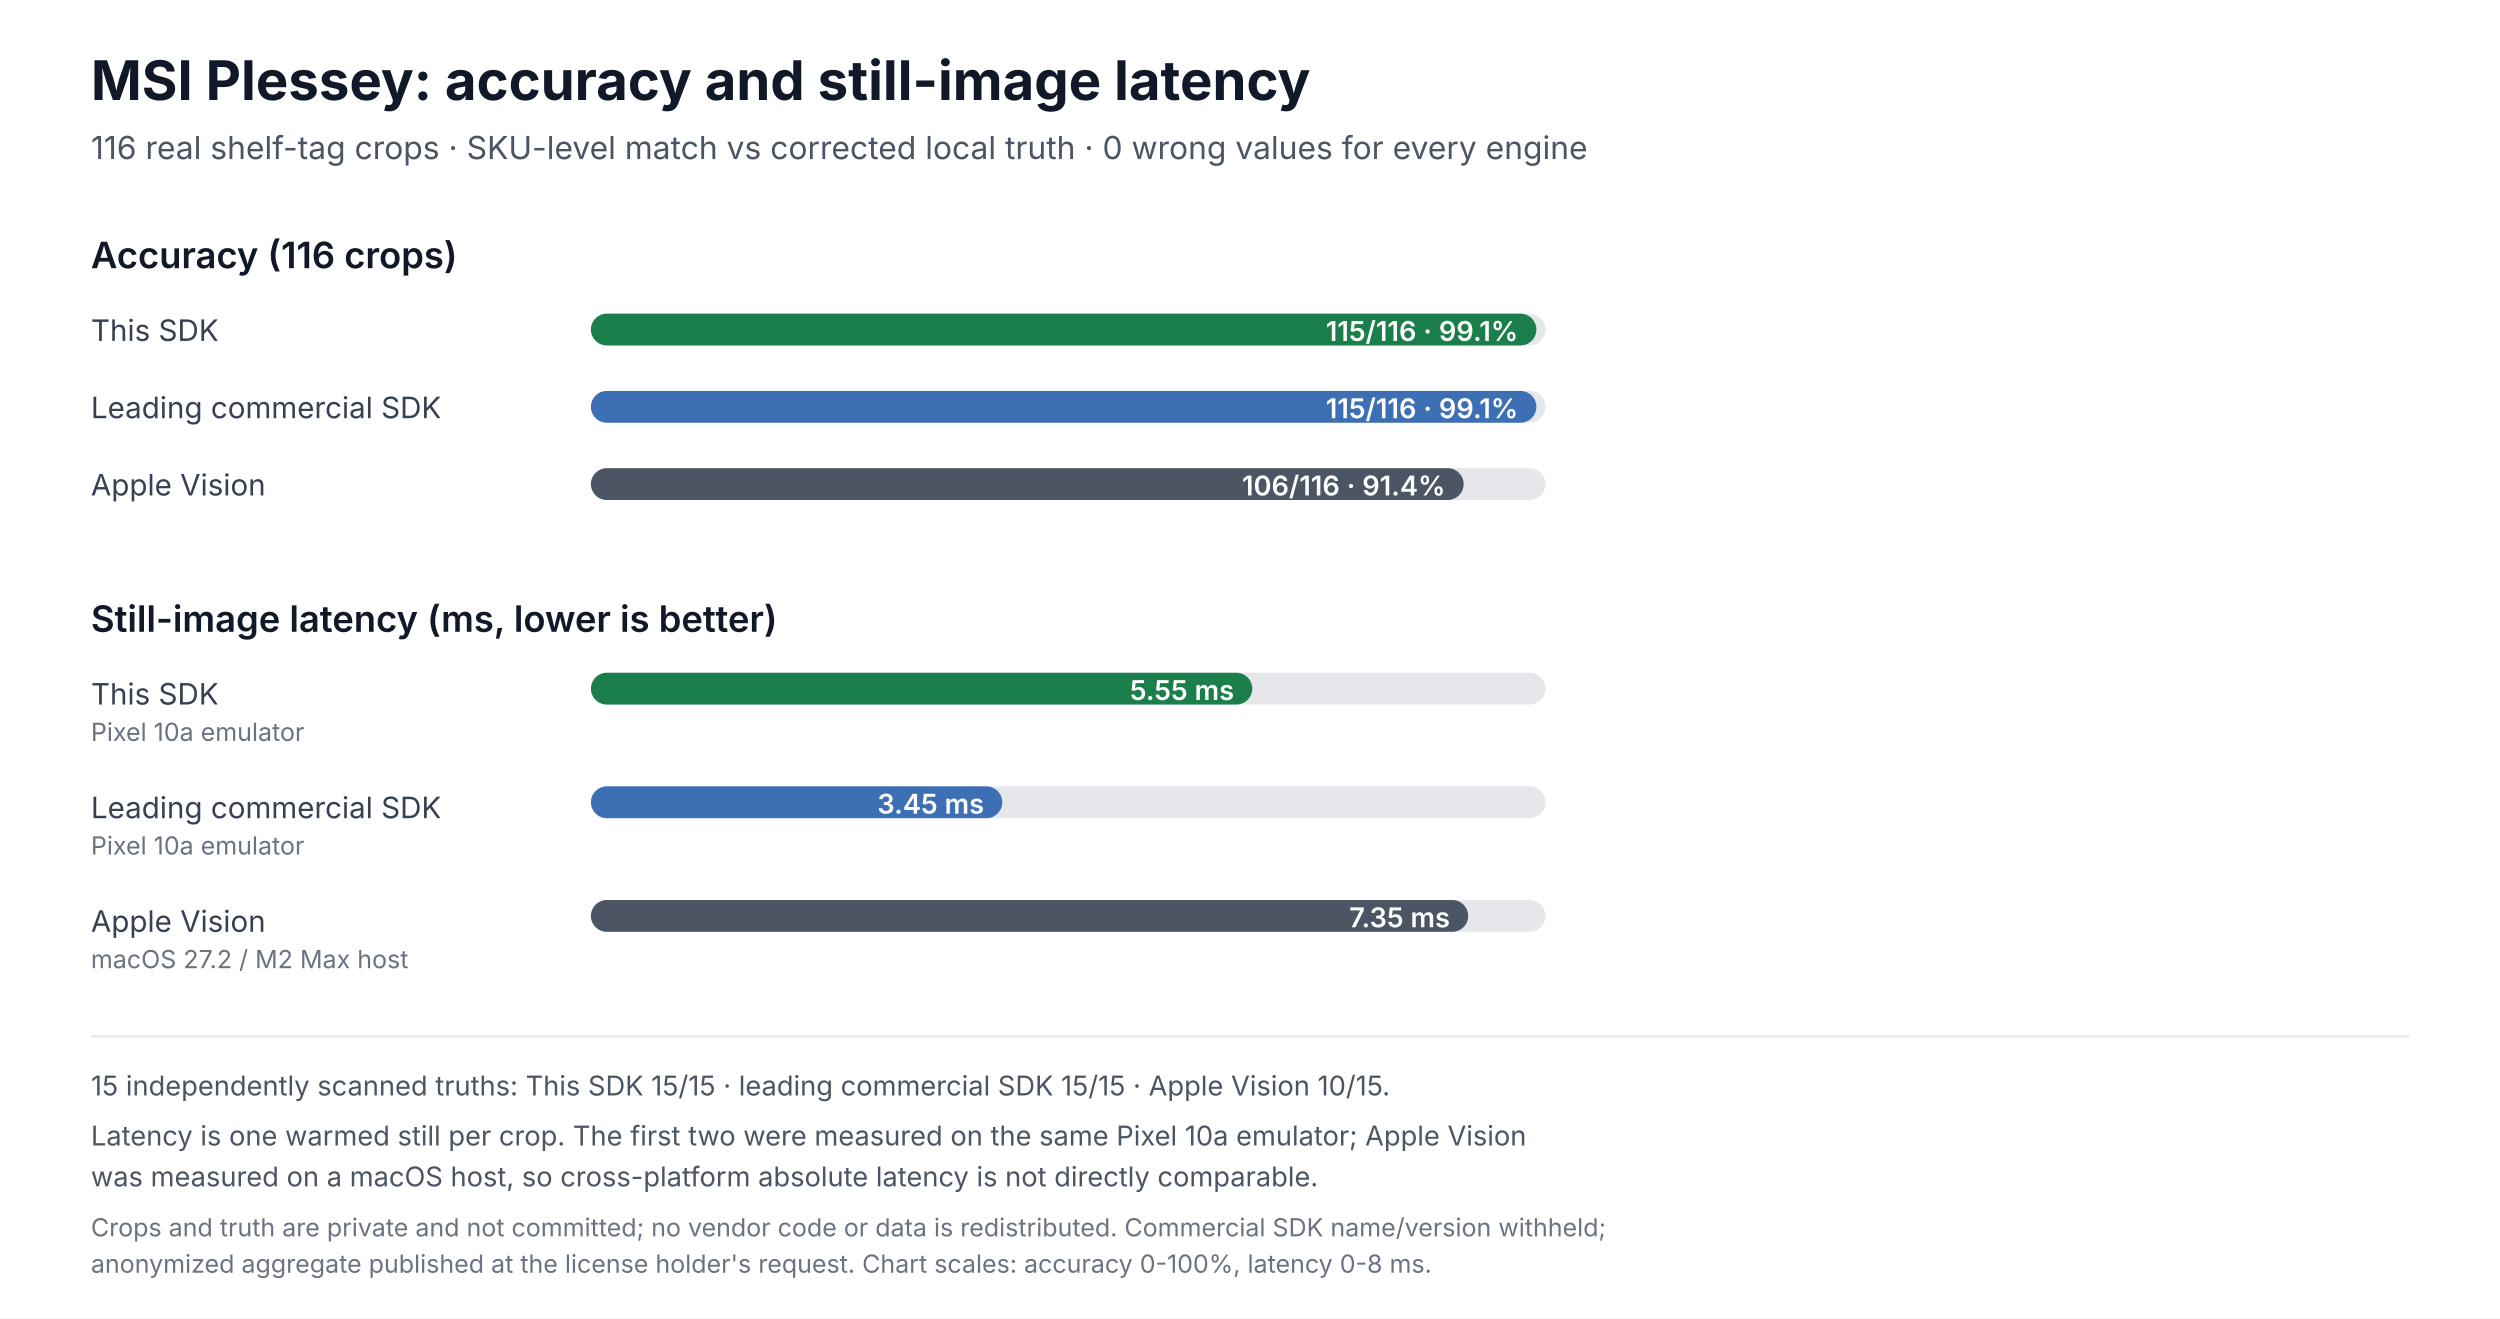
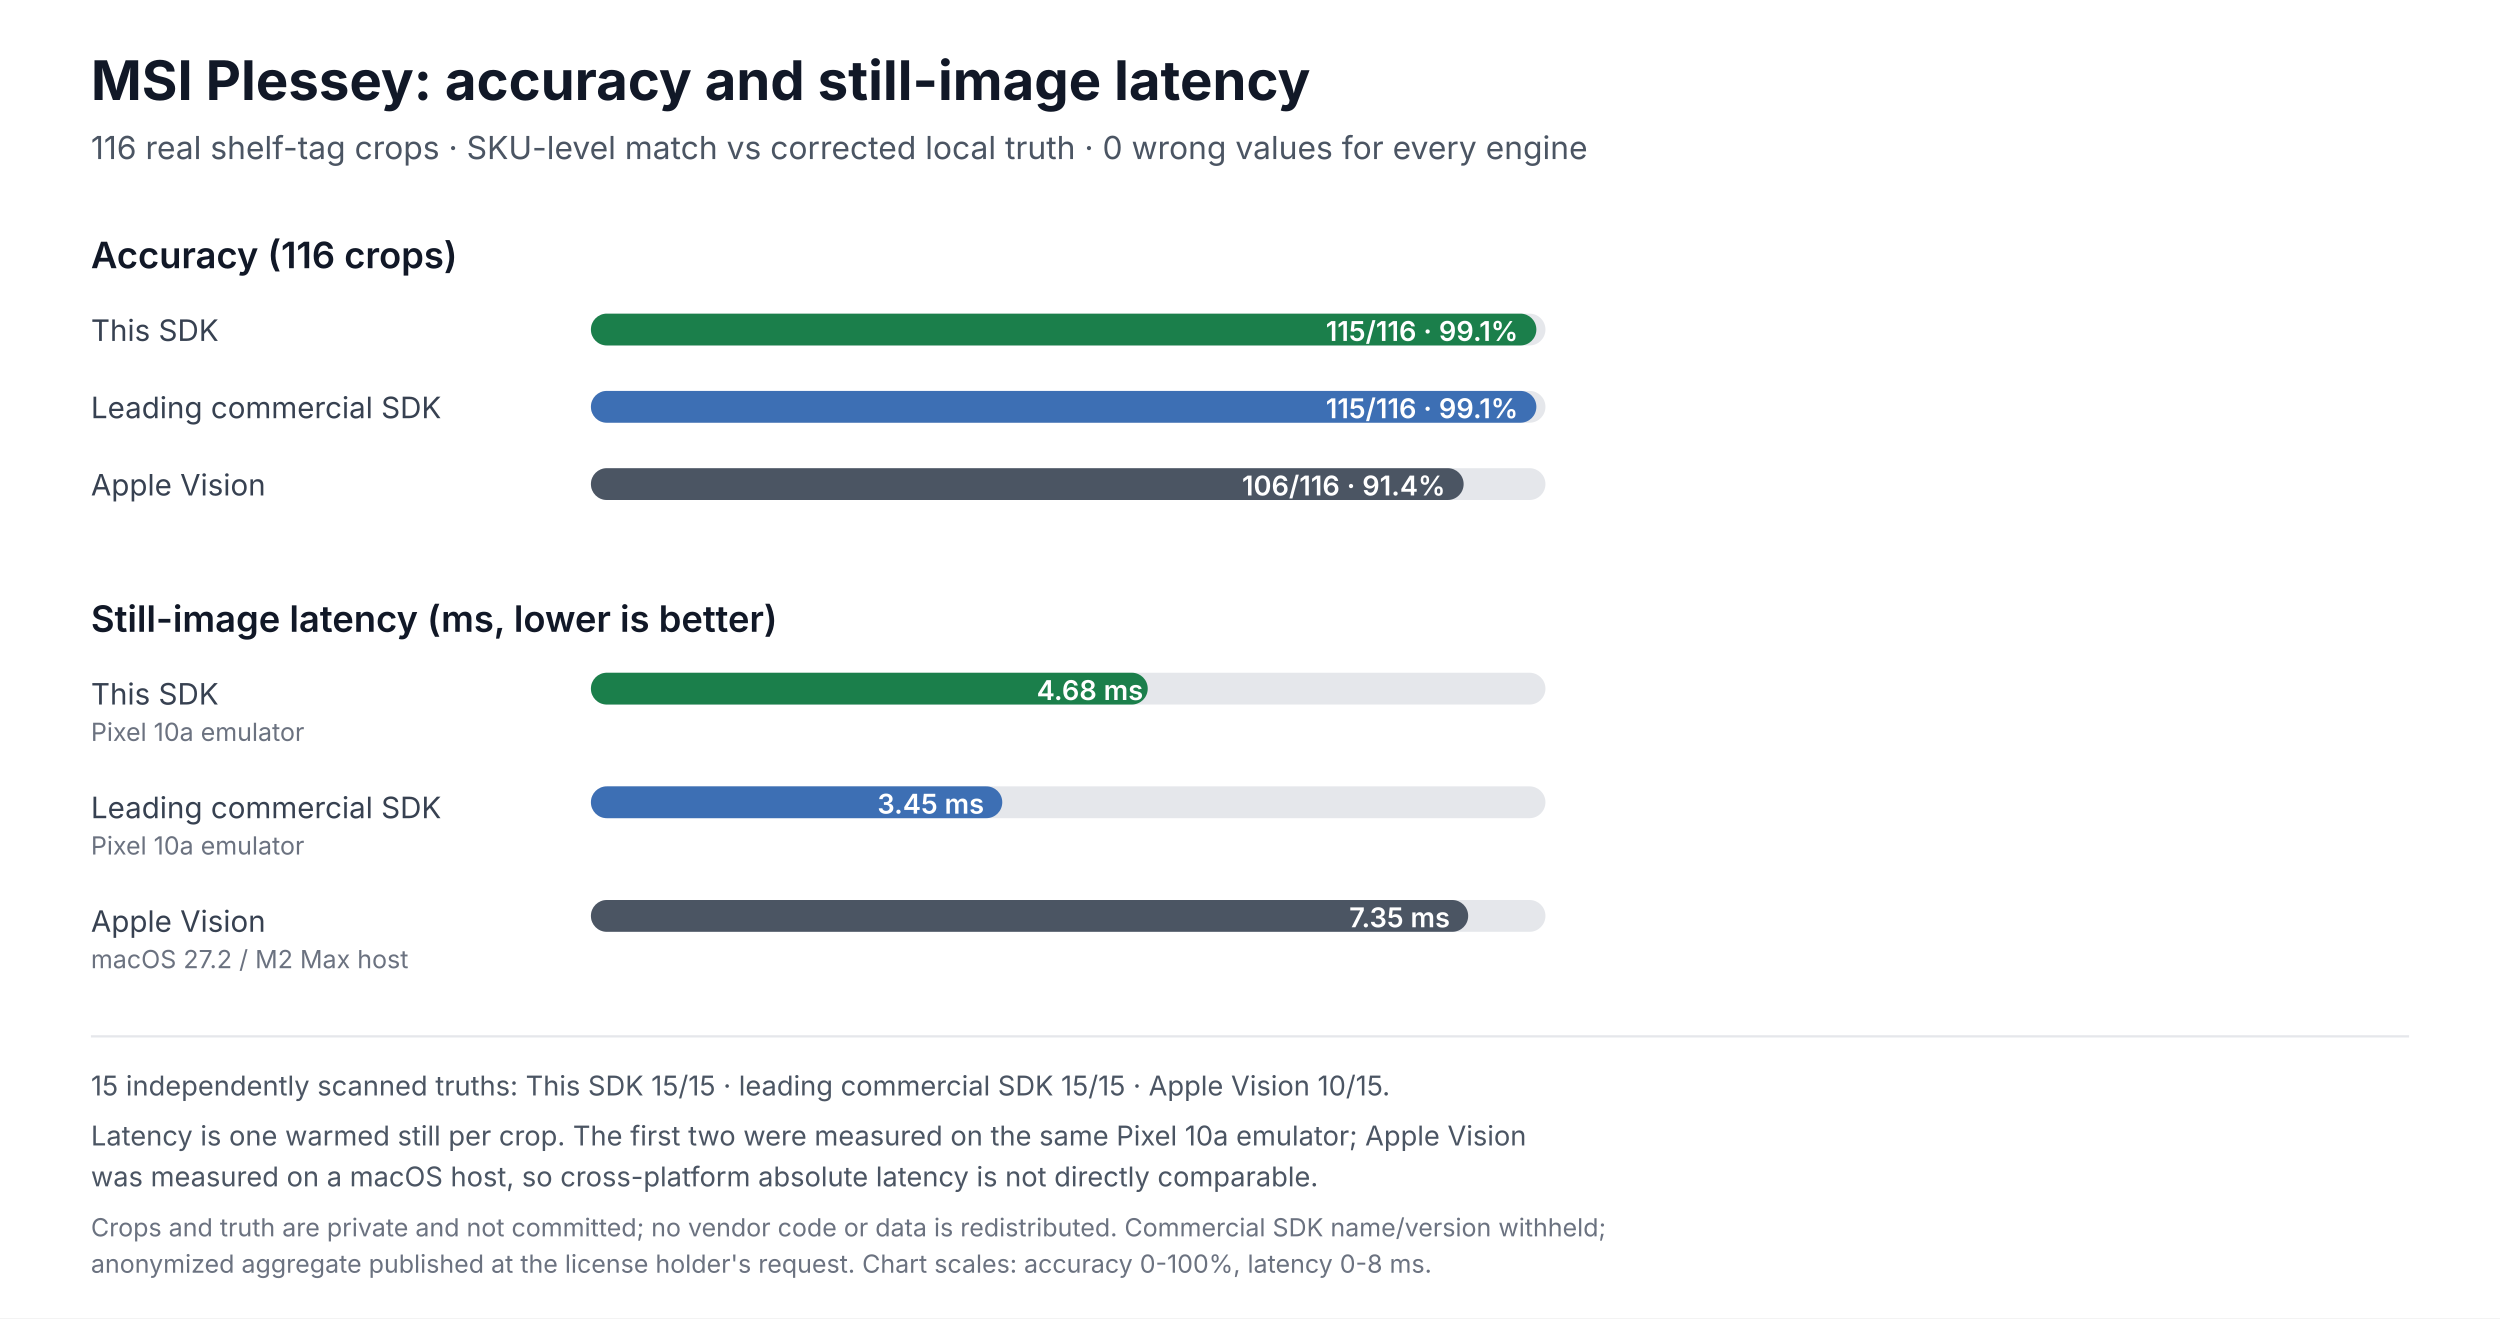
<svg xmlns="http://www.w3.org/2000/svg" width="1100" height="580" viewBox="0 0 1100 580" role="img" aria-labelledby="title desc">
  <rect width="1100" height="580" fill="#ffffff" />
  <text x="40" y="44" font-family="-apple-system, BlinkMacSystemFont, Segoe UI, sans-serif" font-size="24" font-weight="700" fill="#111827">MSI Plessey: accuracy and still-image latency</text>
  <text x="40" y="70" font-family="-apple-system, BlinkMacSystemFont, Segoe UI, sans-serif" font-size="14" fill="#4b5563">116 real shelf-tag crops · SKU-level match vs corrected local truth · 0 wrong values for every engine</text>
  <text x="40" y="118" font-family="-apple-system, BlinkMacSystemFont, Segoe UI, sans-serif" font-size="16" font-weight="600" fill="#111827">Accuracy (116 crops)</text>
  <text x="40" y="150" font-family="-apple-system, BlinkMacSystemFont, Segoe UI, sans-serif" font-size="13" fill="#374151">This SDK</text>
  <text x="40" y="184" font-family="-apple-system, BlinkMacSystemFont, Segoe UI, sans-serif" font-size="13" fill="#374151">Leading commercial SDK</text>
  <text x="40" y="218" font-family="-apple-system, BlinkMacSystemFont, Segoe UI, sans-serif" font-size="13" fill="#374151">Apple Vision</text>
  <rect x="260" y="138" width="420" height="14" rx="7" fill="#e5e7eb" />
  <rect x="260" y="172" width="420" height="14" rx="7" fill="#e5e7eb" />
  <rect x="260" y="206" width="420" height="14" rx="7" fill="#e5e7eb" />
  <rect x="260" y="138" width="416" height="14" rx="7" fill="#1b7f4b" />
  <rect x="260" y="172" width="416" height="14" rx="7" fill="#3d6fb4" />
  <rect x="260" y="206" width="384" height="14" rx="7" fill="#4b5563" />
  <text x="668" y="150" text-anchor="end" font-family="-apple-system, BlinkMacSystemFont, Segoe UI, sans-serif" font-size="12" font-weight="600" fill="#ffffff">115/116 · 99.1%</text>
  <text x="668" y="184" text-anchor="end" font-family="-apple-system, BlinkMacSystemFont, Segoe UI, sans-serif" font-size="12" font-weight="600" fill="#ffffff">115/116 · 99.1%</text>
  <text x="636" y="218" text-anchor="end" font-family="-apple-system, BlinkMacSystemFont, Segoe UI, sans-serif" font-size="12" font-weight="600" fill="#ffffff">106/116 · 91.4%</text>
  <text x="40" y="278" font-family="-apple-system, BlinkMacSystemFont, Segoe UI, sans-serif" font-size="16" font-weight="600" fill="#111827">Still-image latency (ms, lower is better)</text>
  <text x="40" y="310" font-family="-apple-system, BlinkMacSystemFont, Segoe UI, sans-serif" font-size="13" fill="#374151">This SDK</text>
  <text x="40" y="326" font-family="-apple-system, BlinkMacSystemFont, Segoe UI, sans-serif" font-size="11" fill="#6b7280">Pixel 10a emulator</text>
  <text x="40" y="360" font-family="-apple-system, BlinkMacSystemFont, Segoe UI, sans-serif" font-size="13" fill="#374151">Leading commercial SDK</text>
  <text x="40" y="376" font-family="-apple-system, BlinkMacSystemFont, Segoe UI, sans-serif" font-size="11" fill="#6b7280">Pixel 10a emulator</text>
  <text x="40" y="410" font-family="-apple-system, BlinkMacSystemFont, Segoe UI, sans-serif" font-size="13" fill="#374151">Apple Vision</text>
  <text x="40" y="426" font-family="-apple-system, BlinkMacSystemFont, Segoe UI, sans-serif" font-size="11" fill="#6b7280">macOS 27.2 / M2 Max host</text>
  <rect x="260" y="296" width="420" height="14" rx="7" fill="#e5e7eb" />
  <rect x="260" y="346" width="420" height="14" rx="7" fill="#e5e7eb" />
  <rect x="260" y="396" width="420" height="14" rx="7" fill="#e5e7eb" />
-   <rect x="260" y="296" width="291" height="14" rx="7" fill="#1b7f4b" />
+   <rect x="260" y="296" width="245" height="14" rx="7" fill="#1b7f4b" />
  <rect x="260" y="346" width="181" height="14" rx="7" fill="#3d6fb4" />
  <rect x="260" y="396" width="386" height="14" rx="7" fill="#4b5563" />
-   <text x="543" y="308" text-anchor="end" font-family="-apple-system, BlinkMacSystemFont, Segoe UI, sans-serif" font-size="12" font-weight="600" fill="#ffffff">5.55 ms</text>
+   <text x="503" y="308" text-anchor="end" font-family="-apple-system, BlinkMacSystemFont, Segoe UI, sans-serif" font-size="12" font-weight="600" fill="#ffffff">4.68 ms</text>
  <text x="433" y="358" text-anchor="end" font-family="-apple-system, BlinkMacSystemFont, Segoe UI, sans-serif" font-size="12" font-weight="600" fill="#ffffff">3.45 ms</text>
  <text x="638" y="408" text-anchor="end" font-family="-apple-system, BlinkMacSystemFont, Segoe UI, sans-serif" font-size="12" font-weight="600" fill="#ffffff">7.35 ms</text>
  <line x1="40" y1="456" x2="1060" y2="456" stroke="#e5e7eb" stroke-width="1" />
  <text x="40" y="482" font-family="-apple-system, BlinkMacSystemFont, Segoe UI, sans-serif" font-size="12" fill="#4b5563">15 independently scanned truths: This SDK 15/15 · leading commercial SDK 15/15 · Apple Vision 10/15.</text>
  <text x="40" y="504" font-family="-apple-system, BlinkMacSystemFont, Segoe UI, sans-serif" font-size="12" fill="#4b5563">Latency is one warmed still per crop. The first two were measured on the same Pixel 10a emulator; Apple Vision</text>
  <text x="40" y="522" font-family="-apple-system, BlinkMacSystemFont, Segoe UI, sans-serif" font-size="12" fill="#4b5563">was measured on a macOS host, so cross-platform absolute latency is not directly comparable.</text>
  <text x="40" y="544" font-family="-apple-system, BlinkMacSystemFont, Segoe UI, sans-serif" font-size="11" fill="#6b7280">Crops and truth are private and not committed; no vendor code or data is redistributed. Commercial SDK name/version withheld;</text>
  <text x="40" y="560" font-family="-apple-system, BlinkMacSystemFont, Segoe UI, sans-serif" font-size="11" fill="#6b7280">anonymized aggregate published at the license holder's request. Chart scales: accuracy 0-100%, latency 0-8 ms.</text>
</svg>
